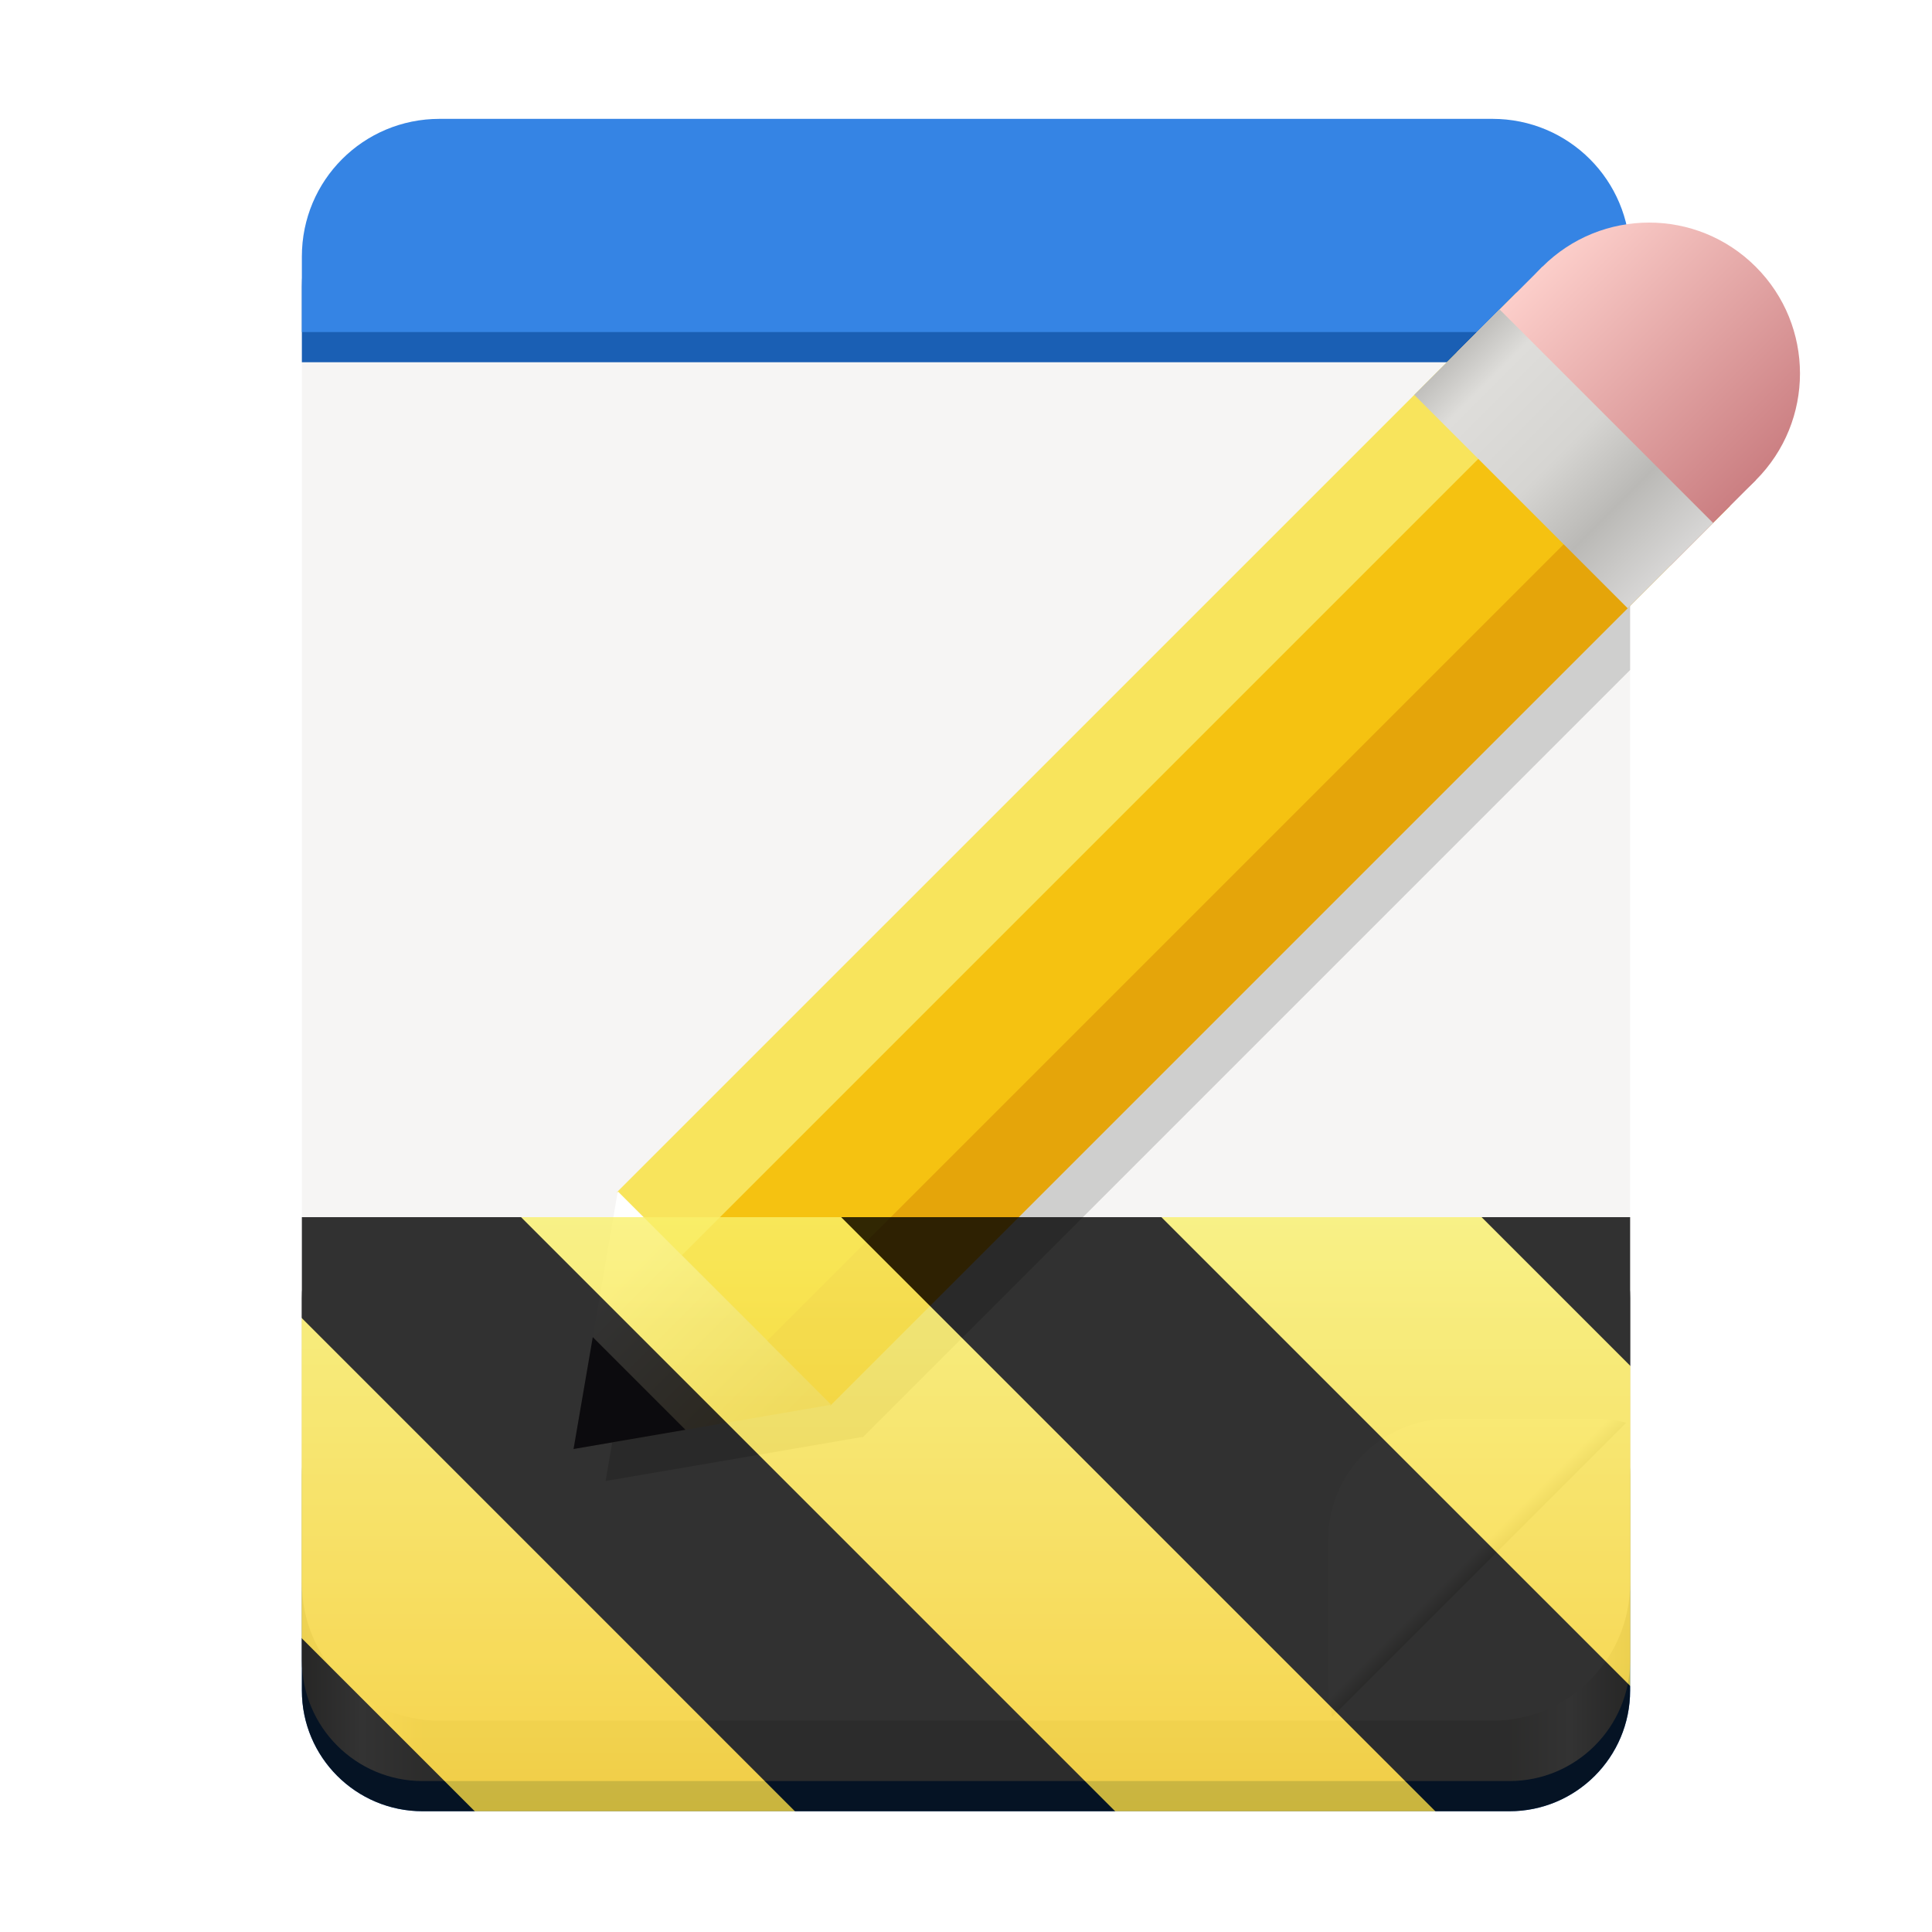
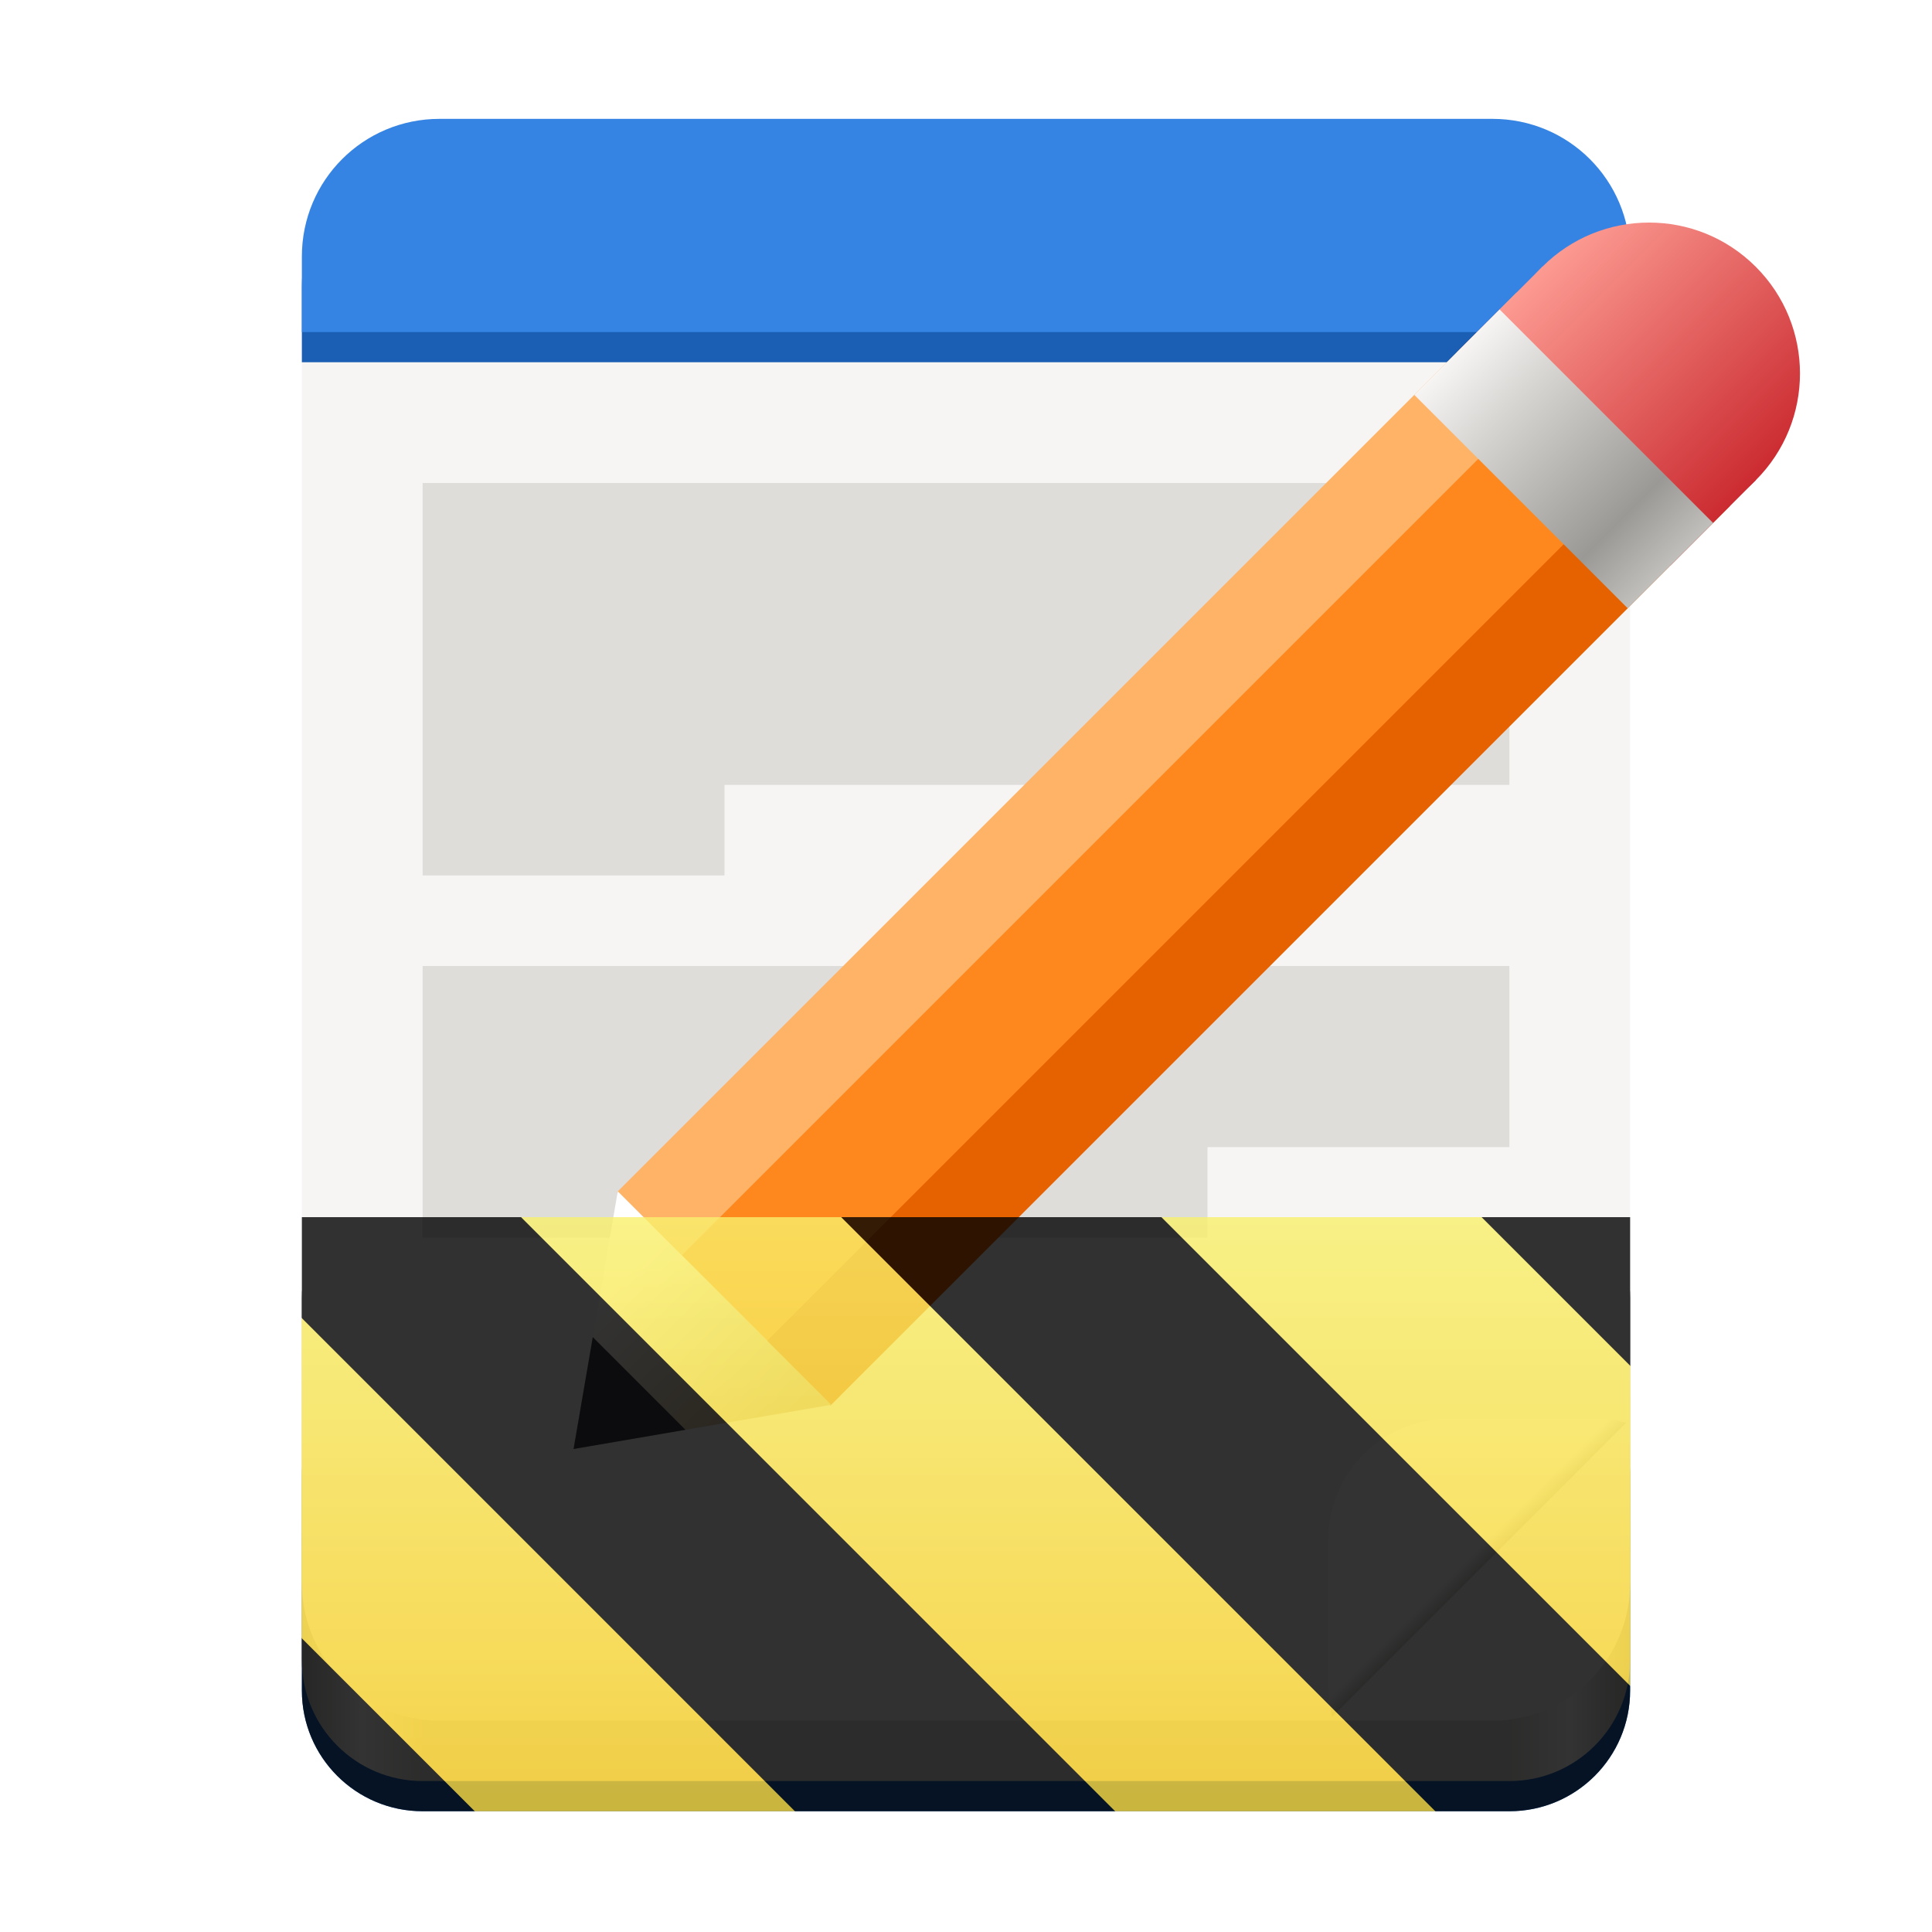
- <svg xmlns="http://www.w3.org/2000/svg" xmlns:xlink="http://www.w3.org/1999/xlink" width="128px" height="128px" viewBox="0 0 128 128" version="1.1">
-   <defs>
-     <linearGradient id="linear0" gradientUnits="userSpaceOnUse" x1="28" y1="-276" x2="116" y2="-276" gradientTransform="matrix(-1,0,0,-1,136,-174)">
-       <stop offset="0" style="stop-color:rgb(75.294%,74.902%,73.725%);stop-opacity:1;" />
-       <stop offset="0.045" style="stop-color:rgb(100%,100%,100%);stop-opacity:1;" />
-       <stop offset="0.091" style="stop-color:rgb(87.059%,86.667%,85.49%);stop-opacity:1;" />
-       <stop offset="0.909" style="stop-color:rgb(87.059%,86.667%,85.49%);stop-opacity:1;" />
-       <stop offset="0.955" style="stop-color:rgb(100%,100%,100%);stop-opacity:1;" />
-       <stop offset="1" style="stop-color:rgb(75.294%,74.902%,73.725%);stop-opacity:1;" />
-     </linearGradient>
-     <clipPath id="clip1">
-       <path d="M 88 94 L 108 94 L 108 114 L 88 114 Z M 88 94 " />
-     </clipPath>
-     <clipPath id="clip2">
-       <path d="M 108 94 L 88 114 L 82.285 114 L 82.285 88.285 L 108 88.285 Z M 108 94 " />
-     </clipPath>
-     <linearGradient id="linear1" gradientUnits="userSpaceOnUse" x1="344" y1="76" x2="340" y2="72" gradientTransform="matrix(0,0.178571,0.178571,0,84.42857,42.57145)">
-       <stop offset="0" style="stop-color:rgb(83.529%,82.745%,81.176%);stop-opacity:1;" />
-       <stop offset="1" style="stop-color:rgb(100%,100%,100%);stop-opacity:1;" />
-     </linearGradient>
-     <linearGradient id="linear2" gradientUnits="userSpaceOnUse" x1="-253.63" y1="-56.518" x2="-230.06" y2="-56.518" gradientTransform="matrix(0.6,0.6,0.707107,-0.707107,295.7401,128.4742)">
-       <stop offset="0" style="stop-color:rgb(98.824%,80.784%,79.216%);stop-opacity:1;" />
-       <stop offset="1" style="stop-color:rgb(79.608%,49.804%,50.98%);stop-opacity:1;" />
-     </linearGradient>
-     <linearGradient id="linear3" gradientUnits="userSpaceOnUse" x1="-253.63" y1="-56.518" x2="-230.06" y2="-56.518" gradientTransform="matrix(0.6,0.6,0.707107,-0.707107,294.3259,129.8884)">
-       <stop offset="0" style="stop-color:rgb(98.824%,80.784%,79.216%);stop-opacity:1;" />
-       <stop offset="1" style="stop-color:rgb(79.608%,49.804%,50.98%);stop-opacity:1;" />
-     </linearGradient>
-     <linearGradient id="linear4" gradientUnits="userSpaceOnUse" x1="181.677" y1="-139.479" x2="143.246" y2="-101.048" gradientTransform="matrix(0.390307,-0.130102,0.130102,-0.390307,-2.964383,65.14788)">
-       <stop offset="0" style="stop-color:rgb(81.569%,73.333%,55.686%);stop-opacity:1;" />
-       <stop offset="1" style="stop-color:rgb(100%,100%,100%);stop-opacity:1;" />
-     </linearGradient>
-     <linearGradient id="linear5" gradientUnits="userSpaceOnUse" x1="-230.06" y1="-64.518" x2="-253.63" y2="-64.518" gradientTransform="matrix(0.6,0.6,0.707107,-0.707107,294.3259,129.8884)">
-       <stop offset="0" style="stop-color:rgb(84.314%,83.922%,83.529%);stop-opacity:1;" />
-       <stop offset="0.267" style="stop-color:rgb(72.941%,72.549%,71.373%);stop-opacity:1;" />
-       <stop offset="0.523" style="stop-color:rgb(83.922%,83.529%,82.353%);stop-opacity:1;" />
-       <stop offset="0.857" style="stop-color:rgb(87.059%,86.667%,85.49%);stop-opacity:1;" />
-       <stop offset="1" style="stop-color:rgb(75.294%,74.902%,73.725%);stop-opacity:1;" />
-     </linearGradient>
-     <linearGradient id="linear6" gradientUnits="userSpaceOnUse" x1="28" y1="-276" x2="116" y2="-276" gradientTransform="matrix(-1,0,0,-1,136,-174)">
-       <stop offset="0" style="stop-color:rgb(75.294%,74.902%,73.725%);stop-opacity:1;" />
-       <stop offset="0.045" style="stop-color:rgb(100%,100%,100%);stop-opacity:1;" />
-       <stop offset="0.091" style="stop-color:rgb(87.059%,86.667%,85.49%);stop-opacity:1;" />
-       <stop offset="0.909" style="stop-color:rgb(87.059%,86.667%,85.49%);stop-opacity:1;" />
-       <stop offset="0.955" style="stop-color:rgb(100%,100%,100%);stop-opacity:1;" />
-       <stop offset="1" style="stop-color:rgb(75.294%,74.902%,73.725%);stop-opacity:1;" />
-     </linearGradient>
-     <clipPath id="clip5">
-       <path d="M 88 94 L 108 94 L 108 114 L 88 114 Z M 88 94 " />
-     </clipPath>
-     <clipPath id="clip6">
-       <path d="M 108 94 L 88 114 L 82.285 114 L 82.285 88.285 L 108 88.285 Z M 108 94 " />
-     </clipPath>
-     <linearGradient id="linear7" gradientUnits="userSpaceOnUse" x1="344" y1="76" x2="340" y2="72" gradientTransform="matrix(0,0.178571,0.178571,0,84.42857,42.57145)">
-       <stop offset="0" style="stop-color:rgb(83.529%,82.745%,81.176%);stop-opacity:1;" />
-       <stop offset="1" style="stop-color:rgb(100%,100%,100%);stop-opacity:1;" />
-     </linearGradient>
-     <linearGradient id="linear8" gradientUnits="userSpaceOnUse" x1="-253.63" y1="-56.518" x2="-230.06" y2="-56.518" gradientTransform="matrix(0.6,0.6,0.707107,-0.707107,295.7401,128.4742)">
-       <stop offset="0" style="stop-color:rgb(98.824%,80.784%,79.216%);stop-opacity:1;" />
-       <stop offset="1" style="stop-color:rgb(79.608%,49.804%,50.98%);stop-opacity:1;" />
-     </linearGradient>
-     <linearGradient id="linear9" gradientUnits="userSpaceOnUse" x1="-253.63" y1="-56.518" x2="-230.06" y2="-56.518" gradientTransform="matrix(0.6,0.6,0.707107,-0.707107,294.3259,129.8884)">
-       <stop offset="0" style="stop-color:rgb(98.824%,80.784%,79.216%);stop-opacity:1;" />
-       <stop offset="1" style="stop-color:rgb(79.608%,49.804%,50.98%);stop-opacity:1;" />
-     </linearGradient>
-     <linearGradient id="linear10" gradientUnits="userSpaceOnUse" x1="181.677" y1="-139.479" x2="143.246" y2="-101.048" gradientTransform="matrix(0.390307,-0.130102,0.130102,-0.390307,-2.964383,65.14788)">
-       <stop offset="0" style="stop-color:rgb(81.569%,73.333%,55.686%);stop-opacity:1;" />
-       <stop offset="1" style="stop-color:rgb(100%,100%,100%);stop-opacity:1;" />
-     </linearGradient>
-     <linearGradient id="linear11" gradientUnits="userSpaceOnUse" x1="-230.06" y1="-64.518" x2="-253.63" y2="-64.518" gradientTransform="matrix(0.6,0.6,0.707107,-0.707107,294.3259,129.8884)">
-       <stop offset="0" style="stop-color:rgb(84.314%,83.922%,83.529%);stop-opacity:1;" />
-       <stop offset="0.267" style="stop-color:rgb(72.941%,72.549%,71.373%);stop-opacity:1;" />
-       <stop offset="0.523" style="stop-color:rgb(83.922%,83.529%,82.353%);stop-opacity:1;" />
-       <stop offset="0.857" style="stop-color:rgb(87.059%,86.667%,85.49%);stop-opacity:1;" />
-       <stop offset="1" style="stop-color:rgb(75.294%,74.902%,73.725%);stop-opacity:1;" />
-     </linearGradient>
-     <clipPath id="clip4">
-       <rect x="0" y="0" width="128" height="128" />
-     </clipPath>
-     <g id="surface188066" clip-path="url(#clip4)">
-       <path style=" stroke:none;fill-rule:nonzero;fill:rgb(10.196%,37.255%,70.588%);fill-opacity:1;" d="M 100 120 L 28 120 C 23.582 120 20 116.418 20 112 L 20 97.75 C 20 93.332 23.582 89.75 28 89.75 L 100 89.75 C 104.418 89.75 108 93.332 108 97.75 L 108 112 C 108 116.418 104.418 120 100 120 Z M 100 120 " />
-       <path style=" stroke:none;fill-rule:nonzero;fill:url(#linear6);" d="M 100 118 L 28 118 C 23.582 118 20 114.418 20 110 L 20 86 C 20 81.582 23.582 78 28 78 L 100 78 C 104.418 78 108 81.582 108 86 L 108 110 C 108 114.418 104.418 118 100 118 Z M 100 118 " />
-       <path style=" stroke:none;fill-rule:nonzero;fill:rgb(96.471%,96.078%,95.686%);fill-opacity:1;" d="M 98.875 114 L 29.125 114 C 24.086 114 20 109.914 20 104.875 L 20 17 C 20 11.961 24.086 7.875 29.125 7.875 L 98.875 7.875 C 103.914 7.875 108 11.961 108 17 L 108 104.875 C 108 109.914 103.914 114 98.875 114 Z M 98.875 114 " />
-       <path style=" stroke:none;fill-rule:nonzero;fill:rgb(0%,0%,0%);fill-opacity:0.157;" d="M 108 17.465 C 106.613 17.961 105.352 18.754 104.305 19.797 L 95.82 28.281 L 43 81.098 L 43.035 81.137 L 41.395 90.707 L 40.121 98.121 L 47.535 96.852 L 57.109 95.207 L 57.141 95.242 L 57.191 95.195 L 108 44.387 Z M 108 17.465 " />
-       <g clip-path="url(#clip5)" clip-rule="nonzero">
-         <g clip-path="url(#clip6)" clip-rule="nonzero">
-           <path style=" stroke:none;fill-rule:nonzero;fill:url(#linear7);" d="M 88 102 L 88 111.715 C 88 116.133 91.582 119.715 96 119.715 L 105.715 119.715 C 110.133 119.715 113.715 116.133 113.715 111.715 L 113.715 102 C 113.715 97.582 110.133 94 105.715 94 L 96 94 C 91.582 94 88 97.582 88 102 Z M 88 102 " />
+ <svg xmlns="http://www.w3.org/2000/svg" xmlns:xlink="http://www.w3.org/1999/xlink" height="128px" viewBox="0 0 128 128" width="128px">
+   <linearGradient id="a" gradientTransform="matrix(-1 0 0 -1 136 -174)" gradientUnits="userSpaceOnUse" x1="28" x2="116" y1="-276" y2="-276">
+     <stop offset="0" stop-color="#c0bfbc" />
+     <stop offset="0.045" stop-color="#ffffff" />
+     <stop offset="0.091" stop-color="#deddda" />
+     <stop offset="0.909" stop-color="#deddda" />
+     <stop offset="0.955" stop-color="#ffffff" />
+     <stop offset="1" stop-color="#c0bfbc" />
+   </linearGradient>
+   <clipPath id="b">
+     <path d="m 88 94 h 20 v 20 h -20 z m 0 0" />
+   </clipPath>
+   <clipPath id="c">
+     <path d="m 108 94 l -20 20 h -5.715 v -25.715 h 25.715 z m 0 0" />
+   </clipPath>
+   <linearGradient id="d" gradientTransform="matrix(0 0.178571 0.178571 0 84.42857 42.57145)" gradientUnits="userSpaceOnUse" x1="344" x2="340" y1="76" y2="72">
+     <stop offset="0" stop-color="#d5d3cf" />
+     <stop offset="1" stop-color="#ffffff" />
+   </linearGradient>
+   <linearGradient id="e" gradientUnits="userSpaceOnUse">
+     <stop offset="0" stop-color="#fc9a91" />
+     <stop offset="1" stop-color="#cb2b31" />
+   </linearGradient>
+   <linearGradient id="f" gradientTransform="matrix(0.6 0.6 0.707107 -0.707107 295.7401 128.4742)" x1="-253.63" x2="-230.06" xlink:href="#e" y1="-56.518" y2="-56.518" />
+   <linearGradient id="g" gradientTransform="matrix(0.6 0.6 0.707107 -0.707107 294.3259 129.8884)" x1="-253.63" x2="-230.06" xlink:href="#e" y1="-56.518" y2="-56.518" />
+   <linearGradient id="h" gradientTransform="matrix(0.390307 -0.130102 0.130102 -0.390307 -2.964383 65.14788)" gradientUnits="userSpaceOnUse" x1="181.677" x2="143.246" y1="-139.479" y2="-101.048">
+     <stop offset="0" stop-color="#d0bb8e" />
+     <stop offset="1" stop-color="#ffffff" />
+   </linearGradient>
+   <linearGradient id="i" gradientTransform="matrix(0.6 0.6 0.707107 -0.707107 294.3259 129.8884)" gradientUnits="userSpaceOnUse" x1="-230.06" x2="-253.63" y1="-64.518" y2="-64.518">
+     <stop offset="0" stop-color="#c0bfbc" />
+     <stop offset="0.223" stop-color="#9a9996" />
+     <stop offset="0.744" stop-color="#d6d5d2" />
+     <stop offset="1" stop-color="#f6f5f4" />
+   </linearGradient>
+   <clipPath id="j">
+     <path d="m 88 94 h 20 v 20 h -20 z m 0 0" />
+   </clipPath>
+   <clipPath id="k">
+     <path d="m 108 94 l -20 20 h -5.715 v -25.715 h 25.715 z m 0 0" />
+   </clipPath>
+   <clipPath id="l">
+     <rect height="128" width="128" />
+   </clipPath>
+   <clipPath id="m">
+     <rect height="128" width="128" />
+   </clipPath>
+   <filter id="n" height="100%" width="100%" x="0%" y="0%">
+     <feColorMatrix in="SourceGraphic" type="matrix" values="0 0 0 0 1 0 0 0 0 1 0 0 0 0 1 0 0 0 1 0" />
+   </filter>
+   <mask id="o">
+     <g clip-path="url(#m)" filter="url(#n)">
+       <g clip-path="url(#l)">
+         <path d="m 100 120 h -72 c -4.418 0 -8 -3.582 -8 -8 v -14.25 c 0 -4.418 3.582 -8 8 -8 h 72 c 4.418 0 8 3.582 8 8 v 14.25 c 0 4.418 -3.582 8 -8 8 z m 0 0" fill="#1a5fb4" />
+         <path d="m 100 118 h -72 c -4.418 0 -8 -3.582 -8 -8 v -24 c 0 -4.418 3.582 -8 8 -8 h 72 c 4.418 0 8 3.582 8 8 v 24 c 0 4.418 -3.582 8 -8 8 z m 0 0" fill="url(#a)" />
+         <path d="m 98.875 114 h -69.75 c -5.039 0 -9.125 -4.086 -9.125 -9.125 v -87.875 c 0 -5.039 4.086 -9.125 9.125 -9.125 h 69.75 c 5.039 0 9.125 4.086 9.125 9.125 v 87.875 c 0 5.039 -4.086 9.125 -9.125 9.125 z m 0 0" fill="#f6f5f4" />
+         <g clip-path="url(#j)">
+           <g clip-path="url(#k)">
+             <path d="m 88 102 v 9.715 c 0 4.418 3.582 8 8 8 h 9.715 c 4.418 0 8 -3.582 8 -8 v -9.715 c 0 -4.418 -3.582 -8 -8 -8 h -9.715 c -4.418 0 -8 3.582 -8 8 z m 0 0" fill="url(#d)" />
+           </g>
        </g>
-       </g>
-       <path style=" stroke:none;fill-rule:nonzero;fill:rgb(10.196%,37.255%,70.588%);fill-opacity:1;" d="M 29.125 9.875 C 24.07 9.875 20 13.945 20 19 L 20 24 L 105.324 24 C 106.254 24 107.152 23.859 108 23.602 L 108 19 C 108 13.945 103.93 9.875 98.875 9.875 Z M 29.125 9.875 " />
-       <path style=" stroke:none;fill-rule:nonzero;fill:rgb(20.784%,51.765%,89.412%);fill-opacity:1;" d="M 29.125 7.875 C 24.07 7.875 20 11.945 20 17 L 20 22 L 105.324 22 C 106.254 22 107.152 21.859 108 21.602 L 108 17 C 108 11.945 103.93 7.875 98.875 7.875 Z M 29.125 7.875 " />
-       <path style=" stroke:none;fill-rule:nonzero;fill:rgb(96.078%,76.078%,6.667%);fill-opacity:1;" d="M 42.344 80.344 L 53.656 91.656 L 113.254 32.059 L 101.941 20.746 Z M 42.344 80.344 " />
-       <path style=" stroke:none;fill-rule:nonzero;fill:rgb(89.804%,64.706%,3.922%);fill-opacity:1;" d="M 50.777 88.879 L 55.02 93.121 L 114.617 33.523 L 110.375 29.281 Z M 50.777 88.879 " />
-       <path style=" stroke:none;fill-rule:nonzero;fill:rgb(97.255%,89.412%,36.078%);fill-opacity:1;" d="M 45.121 83.223 L 40.879 78.98 L 100.477 19.383 L 104.719 23.625 Z M 45.121 83.223 " />
-       <path style=" stroke:none;fill-rule:nonzero;fill:url(#linear8);" d="M 96.527 23.332 L 110.668 37.473 L 116.324 31.816 L 102.184 17.676 Z M 96.527 23.332 " />
-       <path style=" stroke:none;fill-rule:nonzero;fill:url(#linear9);" d="M 116.324 31.816 C 120.23 27.91 120.23 21.578 116.324 17.676 C 112.422 13.77 106.09 13.77 102.184 17.676 C 98.277 21.578 98.277 27.91 102.184 31.816 C 106.09 35.723 112.422 35.723 116.324 31.816 Z M 116.324 31.816 " />
-       <path style=" stroke:none;fill-rule:nonzero;fill:url(#linear10);" d="M 38 96 L 55.07 93.07 L 40.93 78.93 Z M 38 96 " />
-       <path style=" stroke:none;fill-rule:nonzero;fill:rgb(23.922%,21.961%,27.451%);fill-opacity:1;" d="M 38 96 L 45.414 94.727 L 39.273 88.586 Z M 38 96 " />
-       <path style=" stroke:none;fill-rule:nonzero;fill:url(#linear11);" d="M 93.699 26.16 L 107.84 40.301 L 113.496 34.645 L 99.355 20.504 Z M 93.699 26.16 " />
-     </g>
-     <clipPath id="clip3">
-       <rect x="0" y="0" width="128" height="128" />
-     </clipPath>
-     <filter id="alpha" filterUnits="objectBoundingBox" x="0%" y="0%" width="100%" height="100%">
-       <feColorMatrix type="matrix" in="SourceGraphic" values="0 0 0 0 1 0 0 0 0 1 0 0 0 0 1 0 0 0 1 0" />
-     </filter>
-     <g id="surface188069" clip-path="url(#clip3)" filter="url(#alpha)">
-       <use xlink:href="#surface188066" />
-     </g>
-     <mask id="mask0">
-       <use xlink:href="#surface188069" />
-     </mask>
-     <mask id="mask1">
-       <g filter="url(#alpha)">
-         <rect x="0" y="0" width="128" height="128" style="fill:rgb(0%,0%,0%);fill-opacity:0.8;stroke:none;" />
-       </g>
-     </mask>
-     <linearGradient id="linear12" gradientUnits="userSpaceOnUse" x1="300" y1="235" x2="428" y2="235" gradientTransform="matrix(0.000000000000000023,0.37,-0.98462,0.00000000000000006,295.385,-30.36)">
-       <stop offset="0" style="stop-color:rgb(97.647%,94.118%,41.961%);stop-opacity:1;" />
-       <stop offset="1" style="stop-color:rgb(96.078%,76.078%,6.667%);stop-opacity:1;" />
-     </linearGradient>
-     <clipPath id="clip8">
-       <rect x="0" y="0" width="128" height="128" />
-     </clipPath>
-     <g id="surface188063" clip-path="url(#clip8)">
-       <path style=" stroke:none;fill-rule:nonzero;fill:url(#linear12);" d="M 128 80.641 L 128 128 L 0 128 L 0 80.641 Z M 128 80.641 " />
-       <path style=" stroke:none;fill-rule:nonzero;fill:rgb(0%,0%,0%);fill-opacity:1;" d="M 13.309 80.641 L 60.664 128 L 81.879 128 L 34.52 80.641 Z M 55.73 80.641 L 103.094 128 L 124.309 128 L 76.945 80.641 Z M 98.16 80.641 L 128 110.48 L 128 89.27 L 119.371 80.641 Z M 0 88.547 L 0 109.762 L 18.238 128 L 39.453 128 Z M 0 88.547 " />
-     </g>
-     <clipPath id="clip7">
-       <rect x="0" y="0" width="128" height="128" />
-     </clipPath>
-     <g id="surface188068" clip-path="url(#clip7)">
-       <use xlink:href="#surface188063" mask="url(#mask1)" />
-     </g>
-   </defs>
-   <g id="surface188055">
-     <path style=" stroke:none;fill-rule:nonzero;fill:rgb(10.196%,37.255%,70.588%);fill-opacity:1;" d="M 100 120 L 28 120 C 23.582 120 20 116.418 20 112 L 20 97.75 C 20 93.332 23.582 89.75 28 89.75 L 100 89.75 C 104.418 89.75 108 93.332 108 97.75 L 108 112 C 108 116.418 104.418 120 100 120 Z M 100 120 " />
-     <path style=" stroke:none;fill-rule:nonzero;fill:url(#linear0);" d="M 100 118 L 28 118 C 23.582 118 20 114.418 20 110 L 20 86 C 20 81.582 23.582 78 28 78 L 100 78 C 104.418 78 108 81.582 108 86 L 108 110 C 108 114.418 104.418 118 100 118 Z M 100 118 " />
-     <path style=" stroke:none;fill-rule:nonzero;fill:rgb(96.471%,96.078%,95.686%);fill-opacity:1;" d="M 98.875 114 L 29.125 114 C 24.086 114 20 109.914 20 104.875 L 20 17 C 20 11.961 24.086 7.875 29.125 7.875 L 98.875 7.875 C 103.914 7.875 108 11.961 108 17 L 108 104.875 C 108 109.914 103.914 114 98.875 114 Z M 98.875 114 " />
-     <path style=" stroke:none;fill-rule:nonzero;fill:rgb(0%,0%,0%);fill-opacity:0.157;" d="M 108 17.465 C 106.613 17.961 105.352 18.754 104.305 19.797 L 95.82 28.281 L 43 81.098 L 43.035 81.137 L 41.395 90.707 L 40.121 98.121 L 47.535 96.852 L 57.109 95.207 L 57.141 95.242 L 57.191 95.195 L 108 44.387 Z M 108 17.465 " />
-     <g clip-path="url(#clip1)" clip-rule="nonzero">
-       <g clip-path="url(#clip2)" clip-rule="nonzero">
-         <path style=" stroke:none;fill-rule:nonzero;fill:url(#linear1);" d="M 88 102 L 88 111.715 C 88 116.133 91.582 119.715 96 119.715 L 105.715 119.715 C 110.133 119.715 113.715 116.133 113.715 111.715 L 113.715 102 C 113.715 97.582 110.133 94 105.715 94 L 96 94 C 91.582 94 88 97.582 88 102 Z M 88 102 " />
+         <path d="m 29.125 9.875 c -5.055 0 -9.125 4.07 -9.125 9.125 v 5 h 85.324 c 0.93 0 1.828 -0.141 2.676 -0.398 v -4.602 c 0 -5.055 -4.07 -9.125 -9.125 -9.125 z m 0 0" fill="#1a5fb4" />
+         <path d="m 29.125 7.875 c -5.055 0 -9.125 4.07 -9.125 9.125 v 5 h 85.324 c 0.93 0 1.828 -0.141 2.676 -0.398 v -4.602 c 0 -5.055 -4.07 -9.125 -9.125 -9.125 z m 0 0" fill="#3584e4" />
+         <path d="m 48 52 v 6 h -20 v -26 h 72 v 20 z m 0 0" fill="#deddda" />
+         <path d="m 80 76 v 6 h -52 v -18 h 72 v 12 z m 0 0" fill="#deddda" />
+         <path d="m 42.344 80.344 l 11.312 11.312 l 59.598 -59.598 l -11.312 -11.312 z m 0 0" fill="#ff881e" />
+         <path d="m 50.777 88.879 l 4.242 4.242 l 59.598 -59.598 l -4.242 -4.242 z m 0 0" fill="#e66100" />
+         <path d="m 45.121 83.223 l -4.242 -4.242 l 59.598 -59.598 l 4.242 4.242 z m 0 0" fill="#ffb367" />
+         <path d="m 96.527 23.332 l 14.141 14.141 l 5.656 -5.656 l -14.141 -14.141 z m 0 0" fill="url(#f)" />
+         <path d="m 116.324 31.816 c 3.906 -3.906 3.906 -10.238 0 -14.141 c -3.902 -3.906 -10.234 -3.906 -14.141 0 c -3.906 3.902 -3.906 10.234 0 14.141 s 10.238 3.906 14.141 0 z m 0 0" fill="url(#g)" />
+         <path d="m 38 96 l 17.07 -2.93 l -14.141 -14.141 z m 0 0" fill="url(#h)" />
+         <path d="m 38 96 l 7.414 -1.273 l -6.141 -6.141 z m 0 0" fill="#3d3846" />
+         <path d="m 93.699 26.16 l 14.141 14.141 l 5.656 -5.656 l -14.141 -14.141 z m 0 0" fill="url(#i)" />
      </g>
    </g>
-     <path style=" stroke:none;fill-rule:nonzero;fill:rgb(10.196%,37.255%,70.588%);fill-opacity:1;" d="M 29.125 9.875 C 24.07 9.875 20 13.945 20 19 L 20 24 L 105.324 24 C 106.254 24 107.152 23.859 108 23.602 L 108 19 C 108 13.945 103.93 9.875 98.875 9.875 Z M 29.125 9.875 " />
-     <path style=" stroke:none;fill-rule:nonzero;fill:rgb(20.784%,51.765%,89.412%);fill-opacity:1;" d="M 29.125 7.875 C 24.07 7.875 20 11.945 20 17 L 20 22 L 105.324 22 C 106.254 22 107.152 21.859 108 21.602 L 108 17 C 108 11.945 103.93 7.875 98.875 7.875 Z M 29.125 7.875 " />
-     <path style=" stroke:none;fill-rule:nonzero;fill:rgb(96.078%,76.078%,6.667%);fill-opacity:1;" d="M 42.344 80.344 L 53.656 91.656 L 113.254 32.059 L 101.941 20.746 Z M 42.344 80.344 " />
-     <path style=" stroke:none;fill-rule:nonzero;fill:rgb(89.804%,64.706%,3.922%);fill-opacity:1;" d="M 50.777 88.879 L 55.02 93.121 L 114.617 33.523 L 110.375 29.281 Z M 50.777 88.879 " />
-     <path style=" stroke:none;fill-rule:nonzero;fill:rgb(97.255%,89.412%,36.078%);fill-opacity:1;" d="M 45.121 83.223 L 40.879 78.98 L 100.477 19.383 L 104.719 23.625 Z M 45.121 83.223 " />
-     <path style=" stroke:none;fill-rule:nonzero;fill:url(#linear2);" d="M 96.527 23.332 L 110.668 37.473 L 116.324 31.816 L 102.184 17.676 Z M 96.527 23.332 " />
-     <path style=" stroke:none;fill-rule:nonzero;fill:url(#linear3);" d="M 116.324 31.816 C 120.23 27.91 120.23 21.578 116.324 17.676 C 112.422 13.77 106.09 13.77 102.184 17.676 C 98.277 21.578 98.277 27.91 102.184 31.816 C 106.09 35.723 112.422 35.723 116.324 31.816 Z M 116.324 31.816 " />
-     <path style=" stroke:none;fill-rule:nonzero;fill:url(#linear4);" d="M 38 96 L 55.07 93.07 L 40.93 78.93 Z M 38 96 " />
-     <path style=" stroke:none;fill-rule:nonzero;fill:rgb(23.922%,21.961%,27.451%);fill-opacity:1;" d="M 38 96 L 45.414 94.727 L 39.273 88.586 Z M 38 96 " />
-     <path style=" stroke:none;fill-rule:nonzero;fill:url(#linear5);" d="M 93.699 26.16 L 107.84 40.301 L 113.496 34.645 L 99.355 20.504 Z M 93.699 26.16 " />
-     <use xlink:href="#surface188068" mask="url(#mask0)" />
+   </mask>
+   <mask id="p">
+     <g filter="url(#n)">
+       <rect fill-opacity="0.8" height="128" width="128" />
+     </g>
+   </mask>
+   <linearGradient id="q" gradientTransform="matrix(0 0.37 -0.98462 0 295.385 -30.36)" gradientUnits="userSpaceOnUse" x1="300" x2="428" y1="235" y2="235">
+     <stop offset="0" stop-color="#f9f06b" />
+     <stop offset="1" stop-color="#f5c211" />
+   </linearGradient>
+   <clipPath id="r">
+     <rect height="128" width="128" />
+   </clipPath>
+   <clipPath id="s">
+     <rect height="128" width="128" />
+   </clipPath>
+   <path d="m 100 120 h -72 c -4.418 0 -8 -3.582 -8 -8 v -14.25 c 0 -4.418 3.582 -8 8 -8 h 72 c 4.418 0 8 3.582 8 8 v 14.25 c 0 4.418 -3.582 8 -8 8 z m 0 0" fill="#1a5fb4" />
+   <path d="m 100 118 h -72 c -4.418 0 -8 -3.582 -8 -8 v -24 c 0 -4.418 3.582 -8 8 -8 h 72 c 4.418 0 8 3.582 8 8 v 24 c 0 4.418 -3.582 8 -8 8 z m 0 0" fill="url(#a)" />
+   <path d="m 98.875 114 h -69.75 c -5.039 0 -9.125 -4.086 -9.125 -9.125 v -87.875 c 0 -5.039 4.086 -9.125 9.125 -9.125 h 69.75 c 5.039 0 9.125 4.086 9.125 9.125 v 87.875 c 0 5.039 -4.086 9.125 -9.125 9.125 z m 0 0" fill="#f6f5f4" />
+   <g clip-path="url(#b)">
+     <g clip-path="url(#c)">
+       <path d="m 88 102 v 9.715 c 0 4.418 3.582 8 8 8 h 9.715 c 4.418 0 8 -3.582 8 -8 v -9.715 c 0 -4.418 -3.582 -8 -8 -8 h -9.715 c -4.418 0 -8 3.582 -8 8 z m 0 0" fill="url(#d)" />
+     </g>
+   </g>
+   <path d="m 29.125 9.875 c -5.055 0 -9.125 4.07 -9.125 9.125 v 5 h 85.324 c 0.93 0 1.828 -0.141 2.676 -0.398 v -4.602 c 0 -5.055 -4.07 -9.125 -9.125 -9.125 z m 0 0" fill="#1a5fb4" />
+   <path d="m 29.125 7.875 c -5.055 0 -9.125 4.07 -9.125 9.125 v 5 h 85.324 c 0.93 0 1.828 -0.141 2.676 -0.398 v -4.602 c 0 -5.055 -4.07 -9.125 -9.125 -9.125 z m 0 0" fill="#3584e4" />
+   <path d="m 48 52 v 6 h -20 v -26 h 72 v 20 z m 0 0" fill="#deddda" />
+   <path d="m 80 76 v 6 h -52 v -18 h 72 v 12 z m 0 0" fill="#deddda" />
+   <path d="m 42.344 80.344 l 11.312 11.312 l 59.598 -59.598 l -11.312 -11.312 z m 0 0" fill="#ff881e" />
+   <path d="m 50.777 88.879 l 4.242 4.242 l 59.598 -59.598 l -4.242 -4.242 z m 0 0" fill="#e66100" />
+   <path d="m 45.121 83.223 l -4.242 -4.242 l 59.598 -59.598 l 4.242 4.242 z m 0 0" fill="#ffb367" />
+   <path d="m 96.527 23.332 l 14.141 14.141 l 5.656 -5.656 l -14.141 -14.141 z m 0 0" fill="url(#f)" />
+   <path d="m 116.324 31.816 c 3.906 -3.906 3.906 -10.238 0 -14.141 c -3.902 -3.906 -10.234 -3.906 -14.141 0 c -3.906 3.902 -3.906 10.234 0 14.141 s 10.238 3.906 14.141 0 z m 0 0" fill="url(#g)" />
+   <path d="m 38 96 l 17.07 -2.93 l -14.141 -14.141 z m 0 0" fill="url(#h)" />
+   <path d="m 38 96 l 7.414 -1.273 l -6.141 -6.141 z m 0 0" fill="#3d3846" />
+   <path d="m 93.699 26.16 l 14.141 14.141 l 5.656 -5.656 l -14.141 -14.141 z m 0 0" fill="url(#i)" />
+   <g clip-path="url(#s)" mask="url(#o)">
+     <g clip-path="url(#r)" mask="url(#p)">
+       <path d="m 128 80.641 v 47.359 h -128 v -47.359 z m 0 0" fill="url(#q)" />
+       <path d="m 13.309 80.641 l 47.355 47.359 h 21.215 l -47.359 -47.359 z m 42.422 0 l 47.363 47.359 h 21.215 l -47.363 -47.359 z m 42.43 0 l 29.84 29.84 v -21.211 l -8.629 -8.629 z m -98.16 7.906 v 21.215 l 18.238 18.238 h 21.215 z m 0 0" />
+     </g>
  </g>
</svg>
